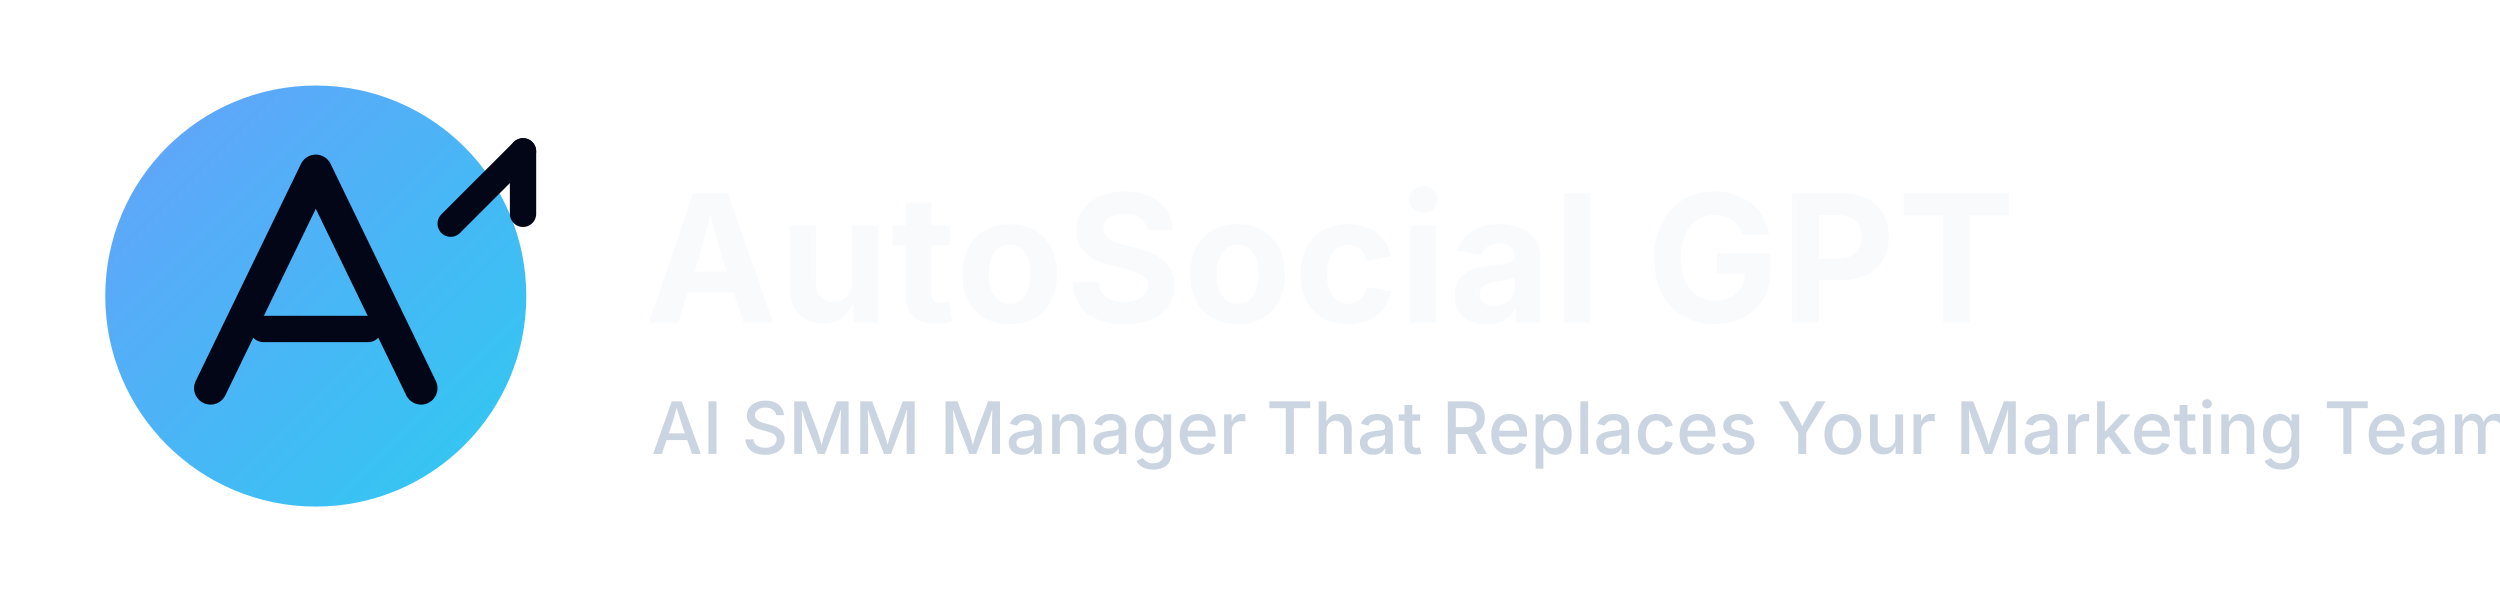
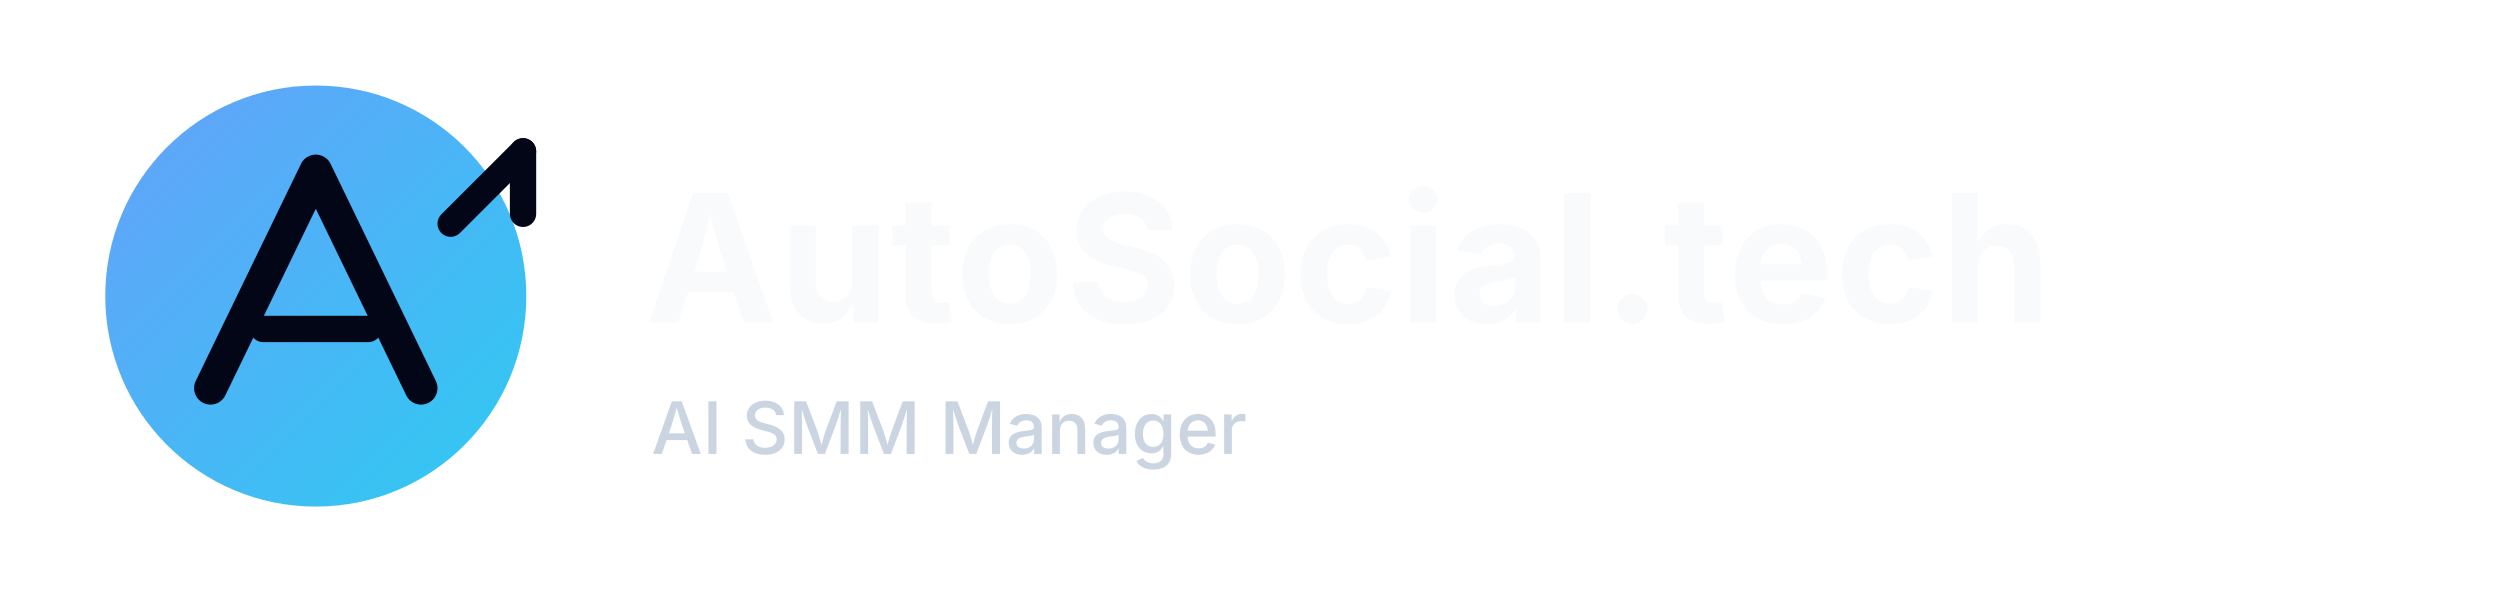
<svg xmlns="http://www.w3.org/2000/svg" width="760" height="180" viewBox="0 0 760 180" fill="none">
  <defs>
    <linearGradient id="g" x1="40" y1="20" x2="180" y2="160" gradientUnits="userSpaceOnUse">
      <stop stop-color="#60A5FA" />
      <stop offset="1" stop-color="#22D3EE" />
    </linearGradient>
  </defs>
  <rect width="760" height="180" rx="24" fill="transparent" />
  <g transform="translate(16,10)">
    <circle cx="80" cy="80" r="64" fill="url(#g)" />
    <path d="M48 108 L80 42 L112 108" stroke="#020617" stroke-width="10" stroke-linecap="round" stroke-linejoin="round" />
    <path d="M64 90 H96" stroke="#020617" stroke-width="8" stroke-linecap="round" />
    <path d="M121 58 L143 36" stroke="#020617" stroke-width="8" stroke-linecap="round" />
    <path d="M143 36 V55" stroke="#020617" stroke-width="8" stroke-linecap="round" />
  </g>
  <g transform="translate(196,42)" fill="#F8FAFC">
-     <text x="0" y="56" font-family="Poppins, Inter, Arial, sans-serif" font-size="54" font-weight="700" letter-spacing="0.4">AutoSocial GPT</text>
-     <text x="2" y="96" font-family="Inter, Arial, sans-serif" font-size="22" font-weight="500" fill="#CBD5E1">AI SMM Manager That Replaces Your Marketing Team</text>
+     <text x="0" y="56" font-family="Poppins, Inter, Arial, sans-serif" font-size="54" font-weight="700" letter-spacing="0.4">AutoSocial.tech</text>
+     <text x="2" y="96" font-family="Inter, Arial, sans-serif" font-size="22" font-weight="500" fill="#CBD5E1">AI SMM Manager</text>
  </g>
</svg>
